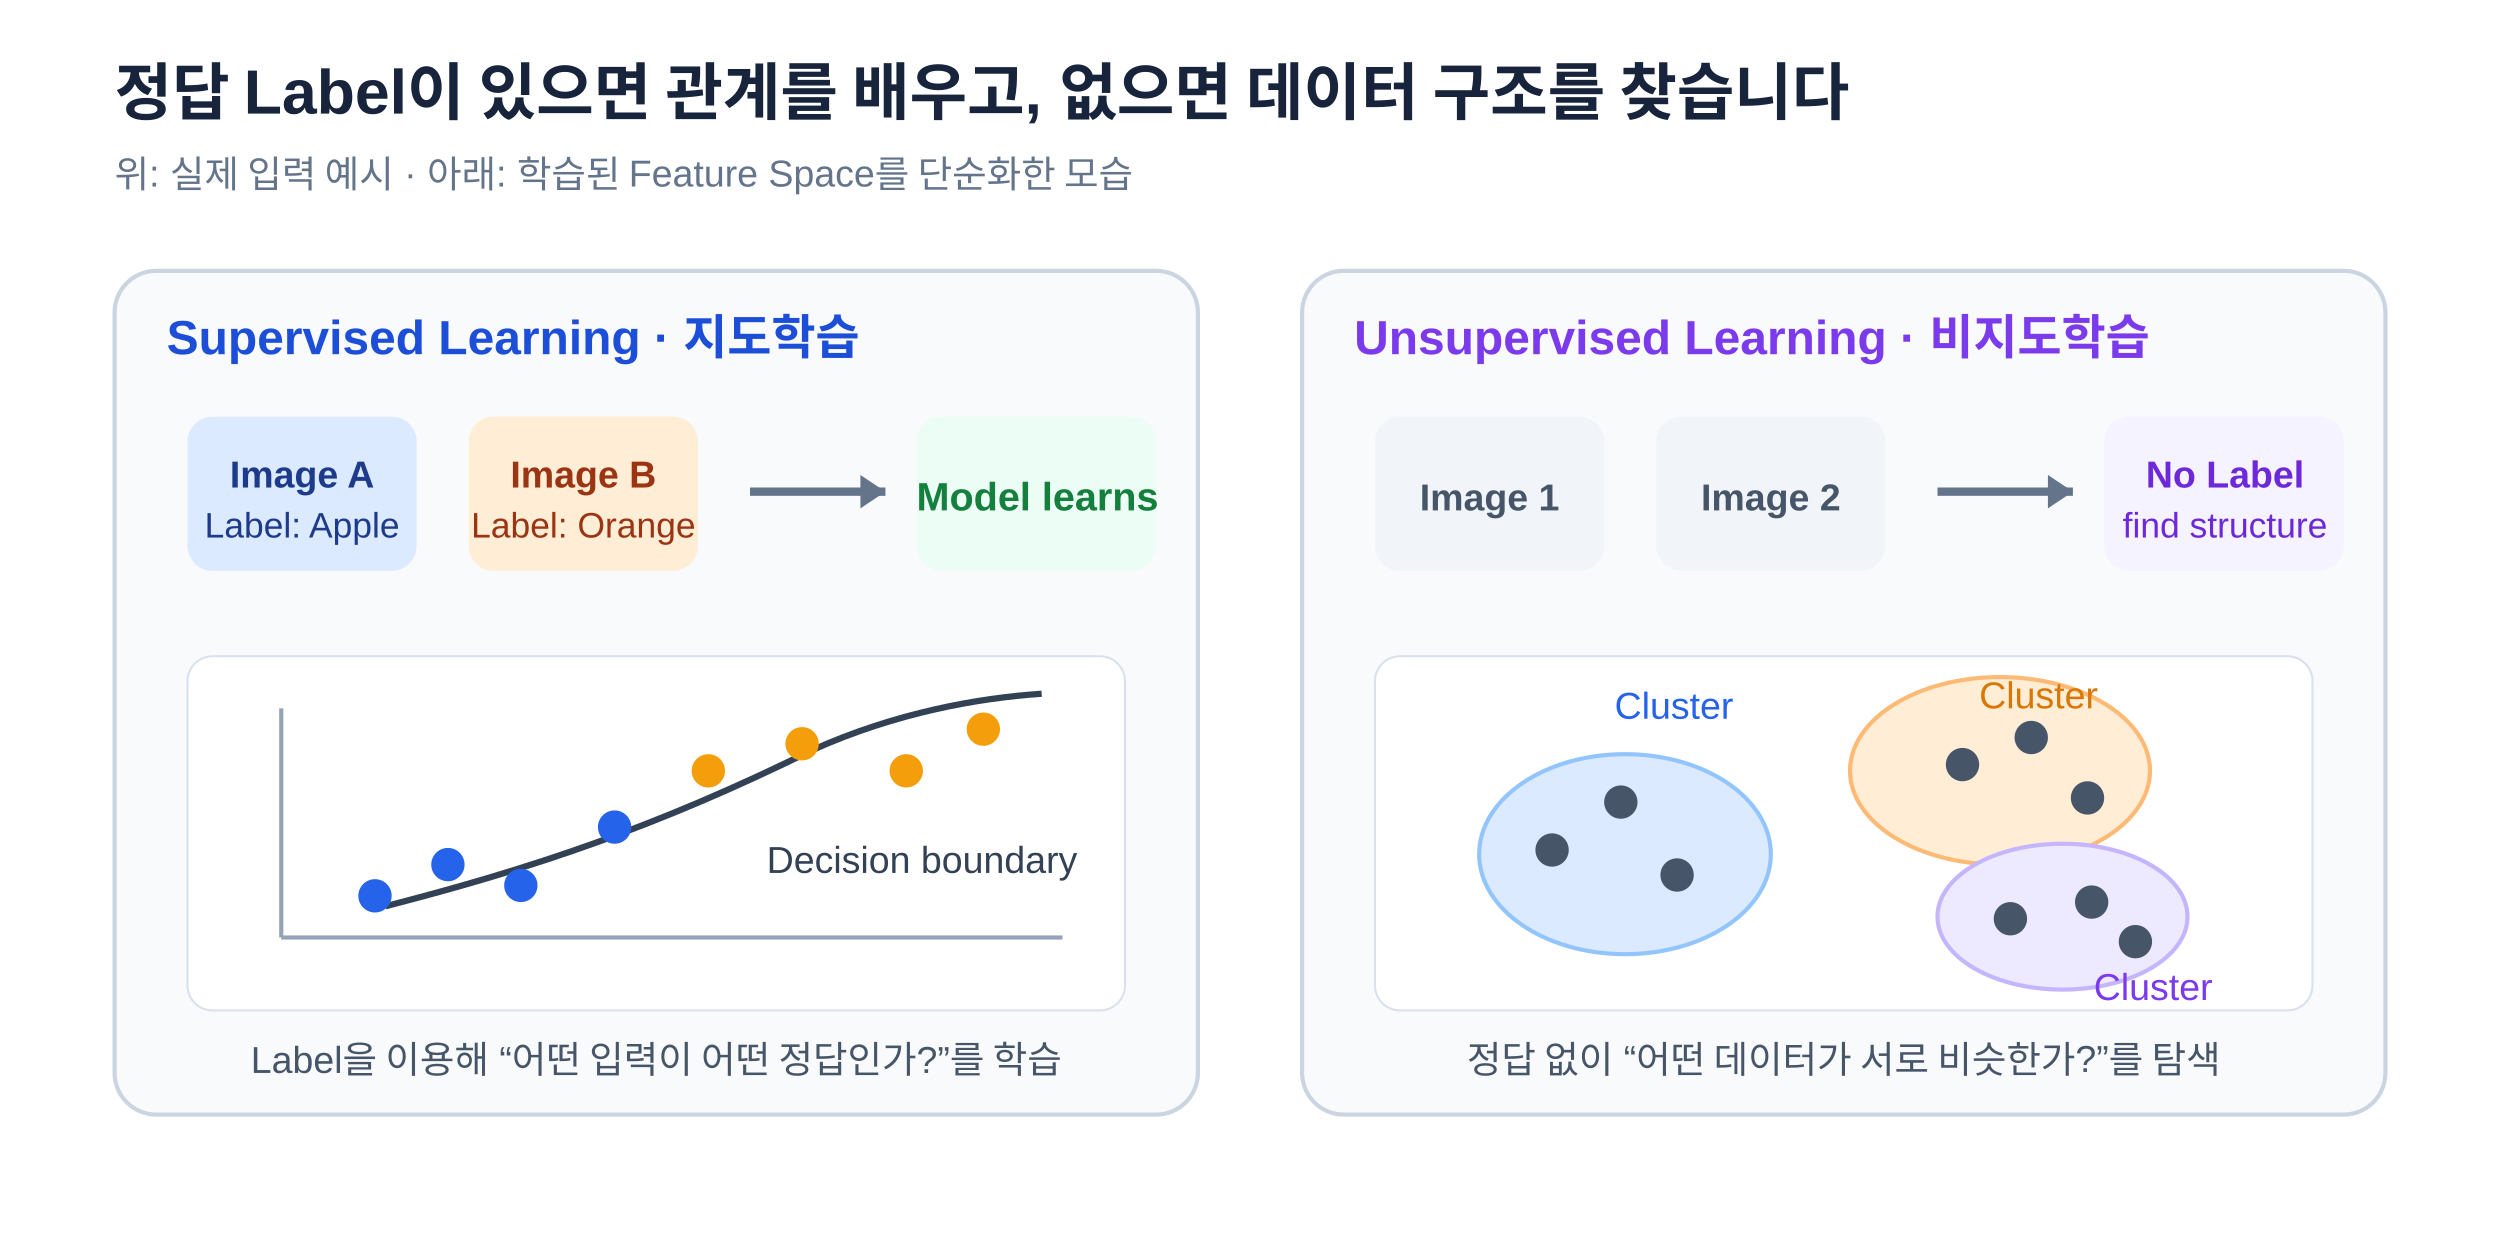
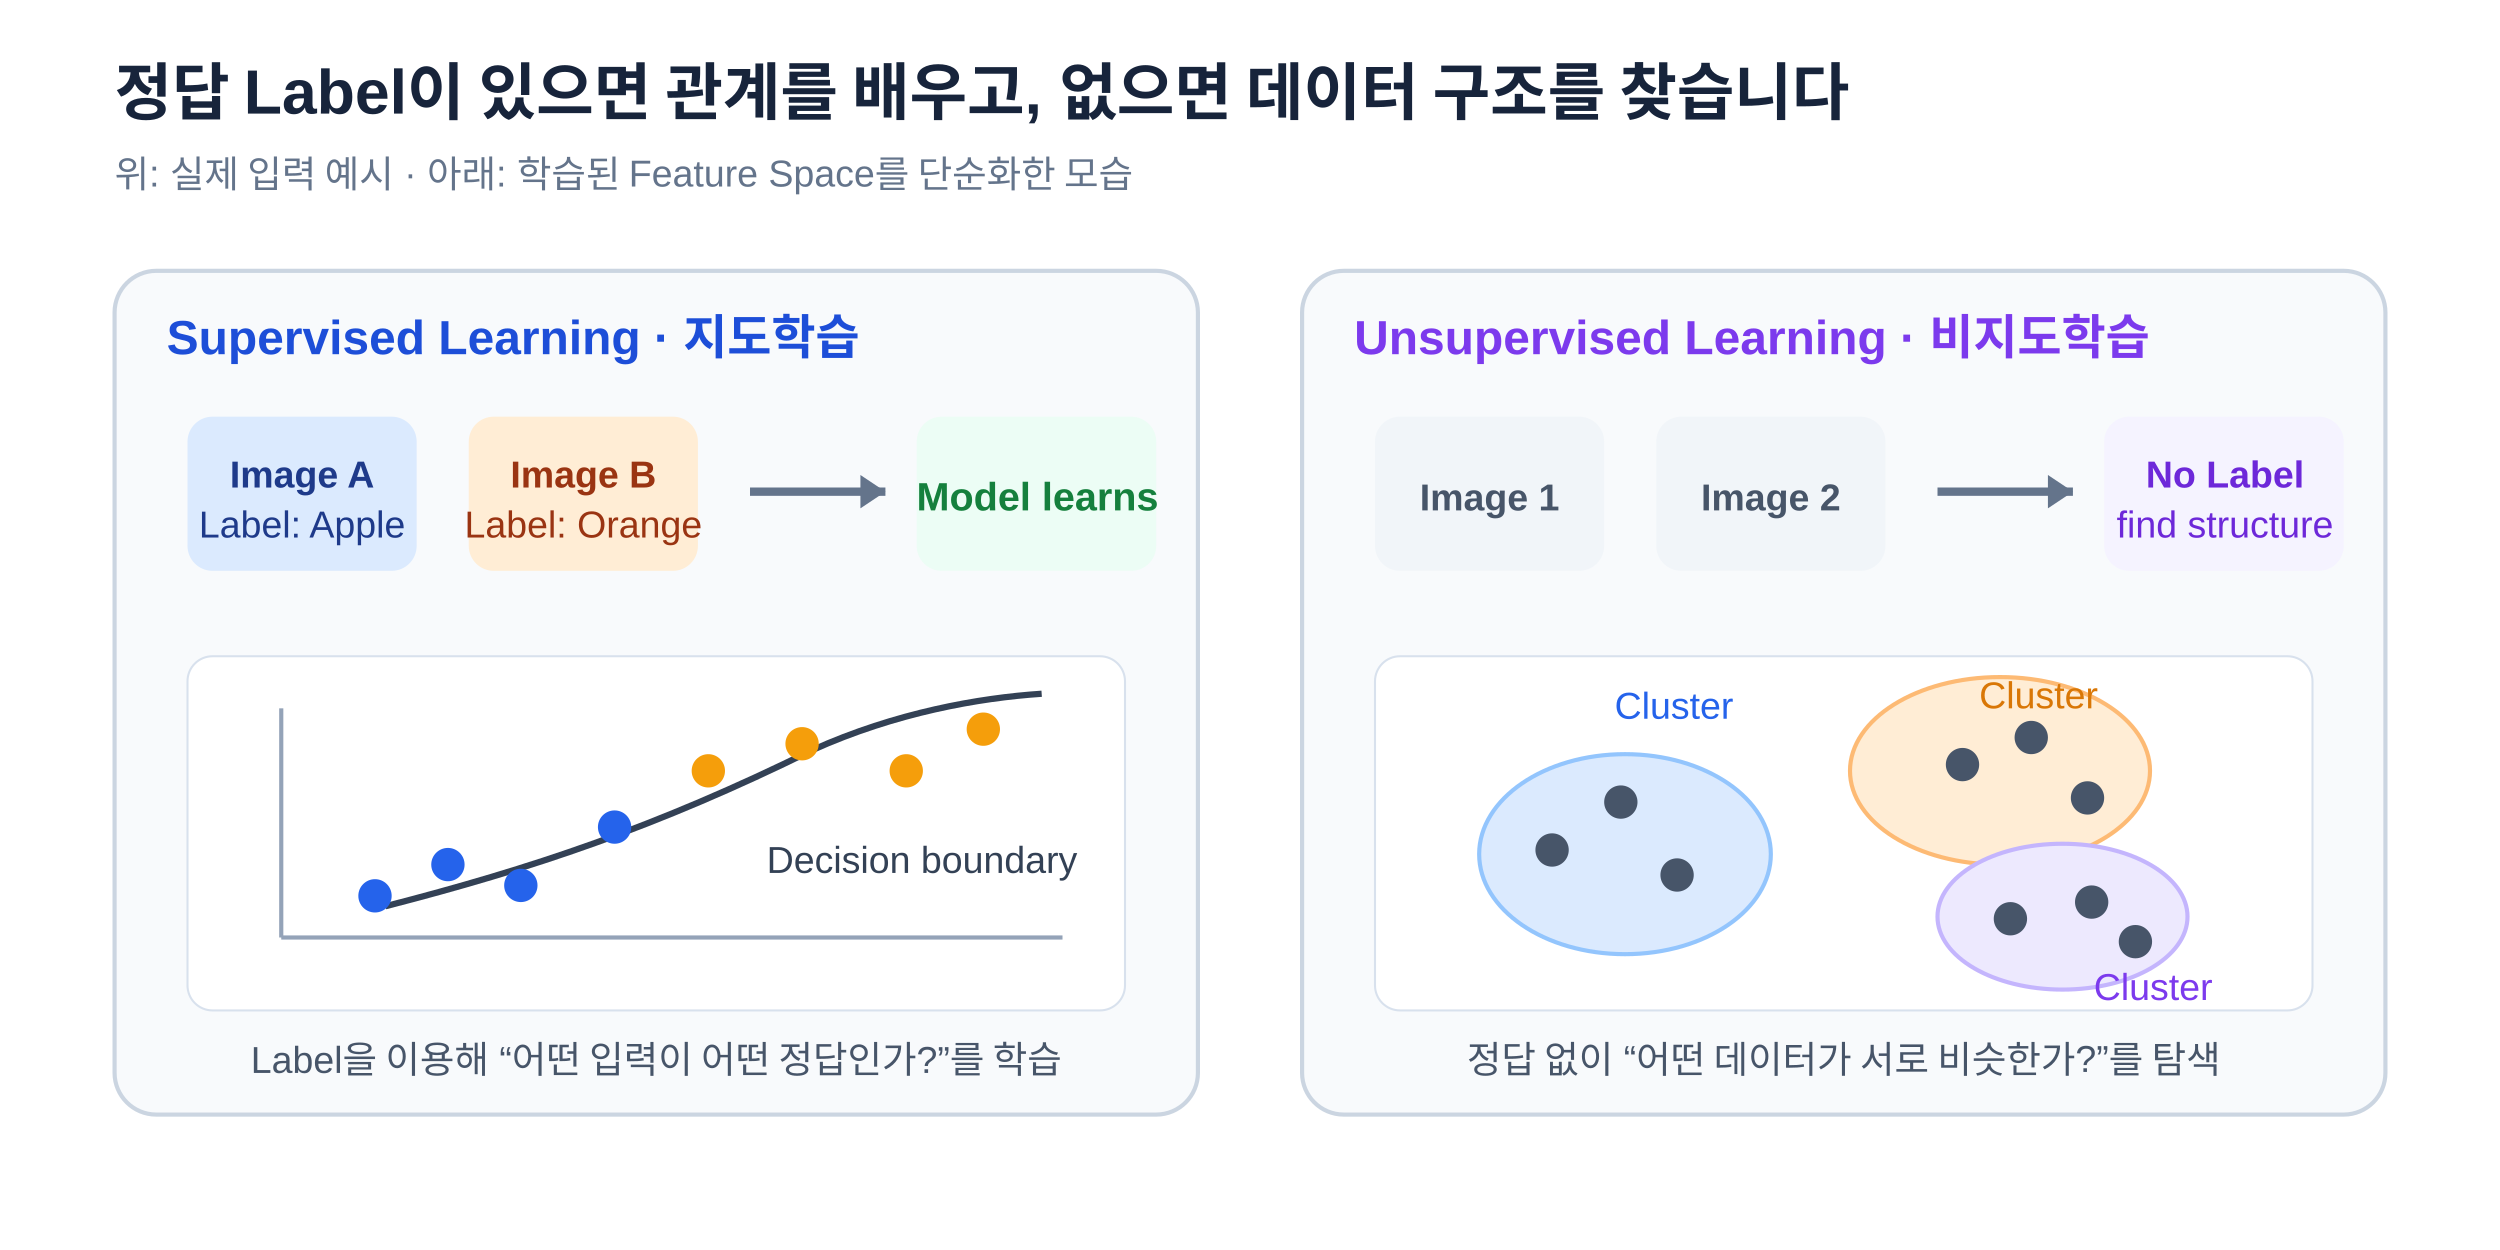
<svg xmlns="http://www.w3.org/2000/svg" viewBox="0 0 1200 600">
  <rect width="1200" height="600" fill="#fff" />
  <text x="55" y="55" font-family="Arial,sans-serif" font-size="30" font-weight="700" fill="#17243b">정답 Label이 있으면 관계를 배우고, 없으면 데이터 구조를 찾습니다</text>
  <text x="55" y="90" font-family="Arial,sans-serif" font-size="18" fill="#64748b">위: 실제 입력 예시 · 아래: 학습된 Feature Space를 단순화한 모습</text>
  <g font-family="Arial,sans-serif">
    <g transform="translate(55 130)">
      <rect width="520" height="405" rx="20" fill="#f8fafc" stroke="#cbd5e1" stroke-width="2" />
      <text x="25" y="40" font-size="23" font-weight="700" fill="#1d4ed8">Supervised Learning · 지도학습</text>
      <g transform="translate(35 70)">
        <rect width="110" height="74" rx="12" fill="#dbeafe" />
        <text x="55" y="34" text-anchor="middle" font-size="18" font-weight="700" fill="#1e3a8a">Image A</text>
-         <text x="55" y="58" text-anchor="middle" font-size="17" fill="#1e3a8a">Label: Apple</text>
+         <text x="55" y="58" text-anchor="middle" font-size="18" fill="#1e3a8a">Label: Apple</text>
        <rect x="135" width="110" height="74" rx="12" fill="#ffedd5" />
        <text x="190" y="34" text-anchor="middle" font-size="18" font-weight="700" fill="#9a3412">Image B</text>
-         <text x="190" y="58" text-anchor="middle" font-size="17" fill="#9a3412">Label: Orange</text>
+         <text x="190" y="58" text-anchor="middle" font-size="18" fill="#9a3412">Label: Orange</text>
        <path d="M270 36H335" stroke="#64748b" stroke-width="4" />
        <path d="M335 36l-12-8v16z" fill="#64748b" />
        <rect x="350" width="115" height="74" rx="12" fill="#ecfdf5" />
        <text x="408" y="45" text-anchor="middle" font-size="19" font-weight="700" fill="#15803d">Model learns</text>
      </g>
      <g transform="translate(35 185)">
        <rect width="450" height="170" rx="12" fill="#fff" stroke="#d8e1ed" />
        <line x1="45" y1="135" x2="420" y2="135" stroke="#94a3b8" stroke-width="2" />
        <line x1="45" y1="135" x2="45" y2="25" stroke="#94a3b8" stroke-width="2" />
        <path d="M95 120 C165 102 225 82 300 45 C340 27 380 20 410 18" fill="none" stroke="#334155" stroke-width="3" />
        <g fill="#2563eb">
          <circle cx="90" cy="115" r="8" />
          <circle cx="125" cy="100" r="8" />
          <circle cx="160" cy="110" r="8" />
          <circle cx="205" cy="82" r="8" />
        </g>
        <g fill="#f59e0b">
          <circle cx="250" cy="55" r="8" />
          <circle cx="295" cy="42" r="8" />
          <circle cx="345" cy="55" r="8" />
          <circle cx="382" cy="35" r="8" />
        </g>
        <text x="278" y="104" font-size="18" fill="#334155">Decision boundary</text>
      </g>
      <text x="260" y="385" text-anchor="middle" font-size="18" fill="#475569">Label을 이용해 “어떤 입력이 어떤 정답인가?”를 학습</text>
    </g>
    <g transform="translate(625 130)">
      <rect width="520" height="405" rx="20" fill="#f8fafc" stroke="#cbd5e1" stroke-width="2" />
      <text x="25" y="40" font-size="23" font-weight="700" fill="#7c3aed">Unsupervised Learning · 비지도학습</text>
      <g transform="translate(35 70)">
        <rect width="110" height="74" rx="12" fill="#f1f5f9" />
        <text x="55" y="45" text-anchor="middle" font-size="18" font-weight="700" fill="#475569">Image 1</text>
        <rect x="135" width="110" height="74" rx="12" fill="#f1f5f9" />
        <text x="190" y="45" text-anchor="middle" font-size="18" font-weight="700" fill="#475569">Image 2</text>
        <path d="M270 36H335" stroke="#64748b" stroke-width="4" />
        <path d="M335 36l-12-8v16z" fill="#64748b" />
        <rect x="350" width="115" height="74" rx="12" fill="#f5f3ff" />
        <text x="408" y="34" text-anchor="middle" font-size="18" font-weight="700" fill="#6d28d9">No Label</text>
-         <text x="408" y="58" text-anchor="middle" font-size="17" fill="#6d28d9">find structure</text>
+         <text x="408" y="58" text-anchor="middle" font-size="18" fill="#6d28d9">find structure</text>
      </g>
      <g transform="translate(35 185)">
        <rect width="450" height="170" rx="12" fill="#fff" stroke="#d8e1ed" />
        <ellipse cx="120" cy="95" rx="70" ry="48" fill="#dbeafe" stroke="#93c5fd" stroke-width="2" />
        <ellipse cx="300" cy="55" rx="72" ry="45" fill="#ffedd5" stroke="#fdba74" stroke-width="2" />
        <ellipse cx="330" cy="125" rx="60" ry="35" fill="#ede9fe" stroke="#c4b5fd" stroke-width="2" />
        <g fill="#475569">
          <circle cx="85" cy="93" r="8" />
          <circle cx="118" cy="70" r="8" />
          <circle cx="145" cy="105" r="8" />
          <circle cx="282" cy="52" r="8" />
          <circle cx="315" cy="39" r="8" />
          <circle cx="342" cy="68" r="8" />
          <circle cx="305" cy="126" r="8" />
          <circle cx="344" cy="118" r="8" />
          <circle cx="365" cy="137" r="8" />
        </g>
        <text x="115" y="30" font-size="18" fill="#2563eb">Cluster</text>
        <text x="290" y="25" font-size="18" fill="#d97706">Cluster</text>
        <text x="345" y="165" font-size="18" fill="#7c3aed">Cluster</text>
      </g>
      <text x="260" y="385" text-anchor="middle" font-size="18" fill="#475569">정답 없이 “어떤 데이터가 서로 비슷한가?”를 탐색</text>
    </g>
  </g>
</svg>
